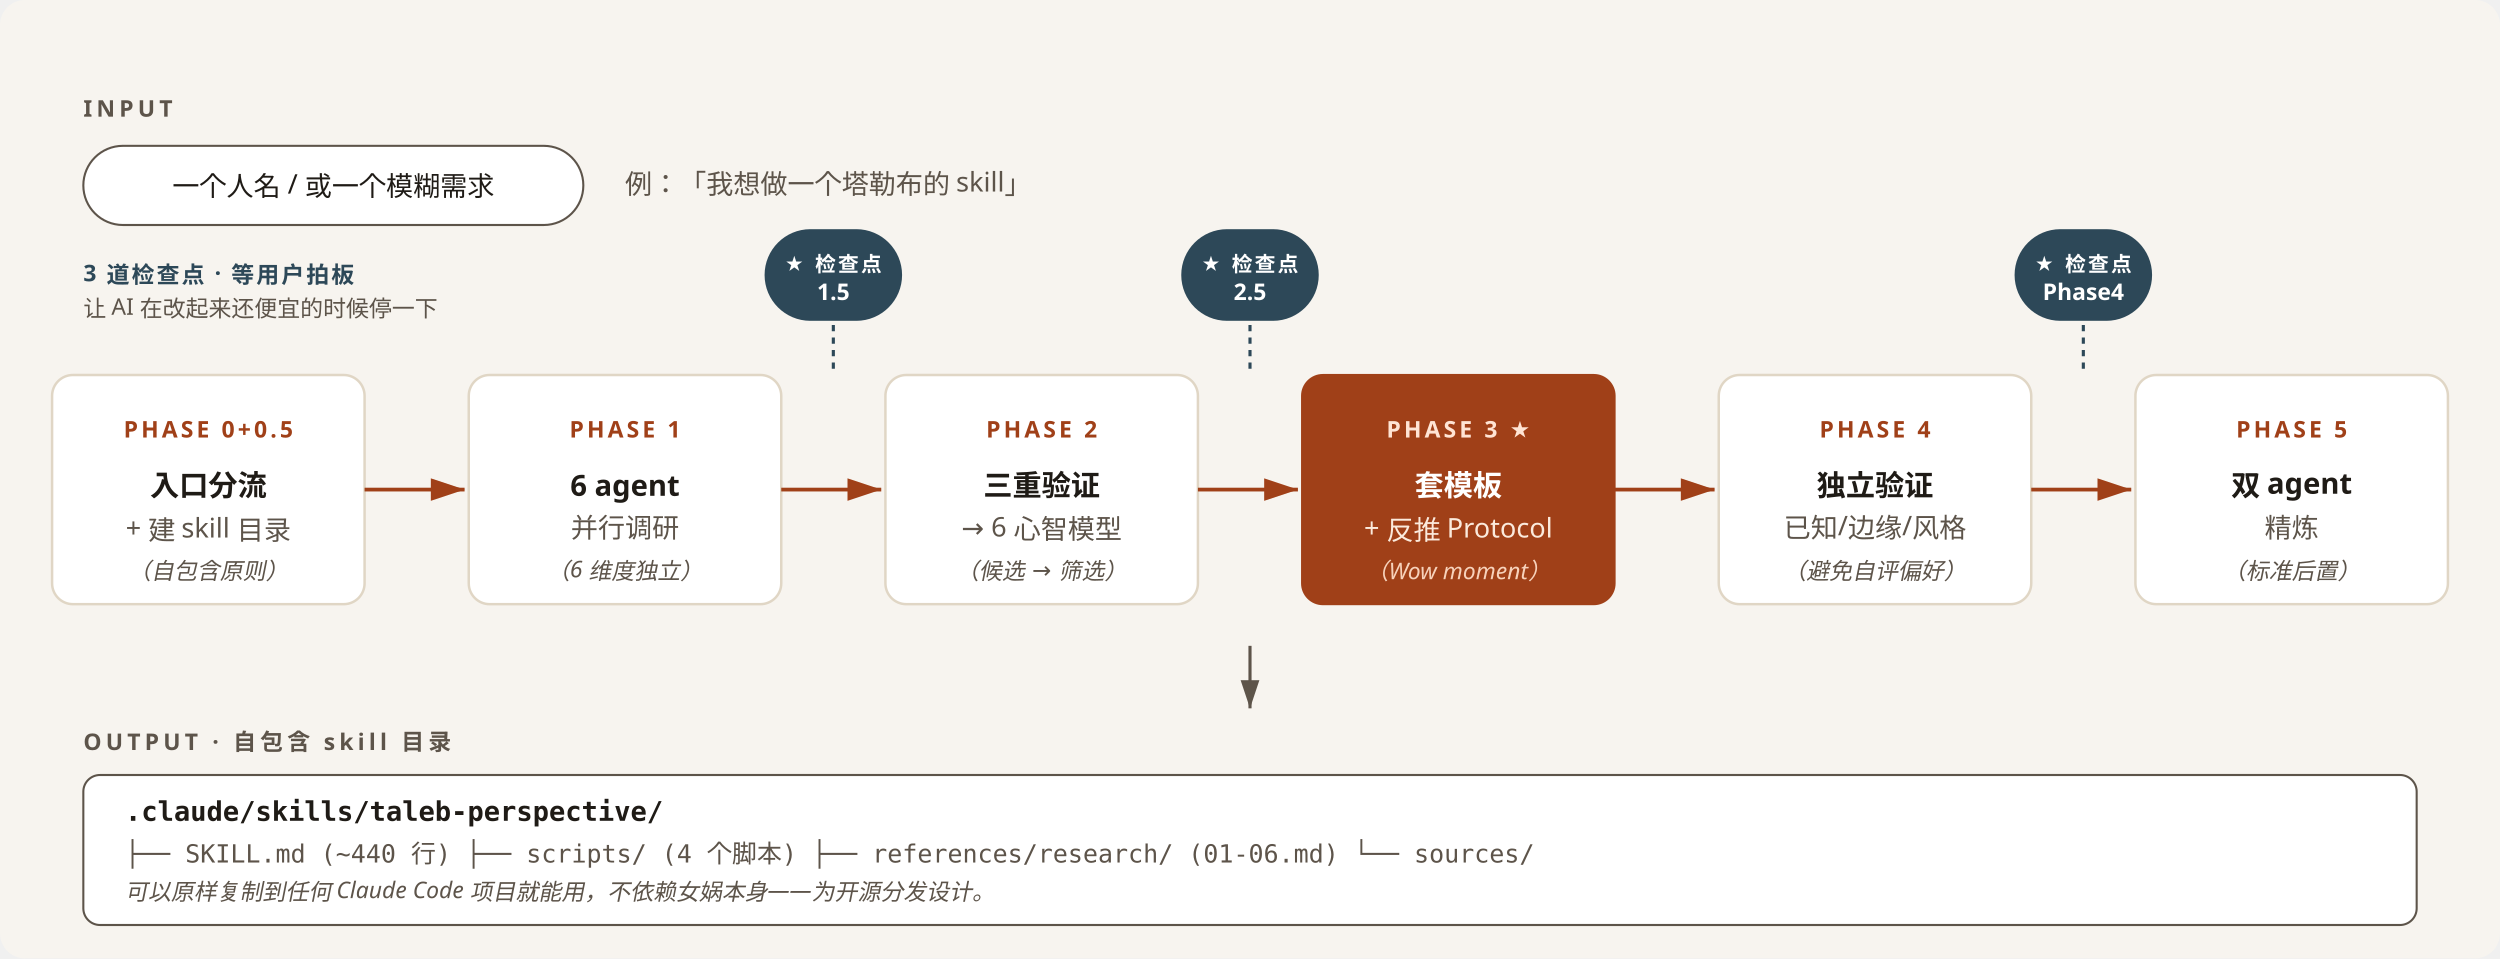
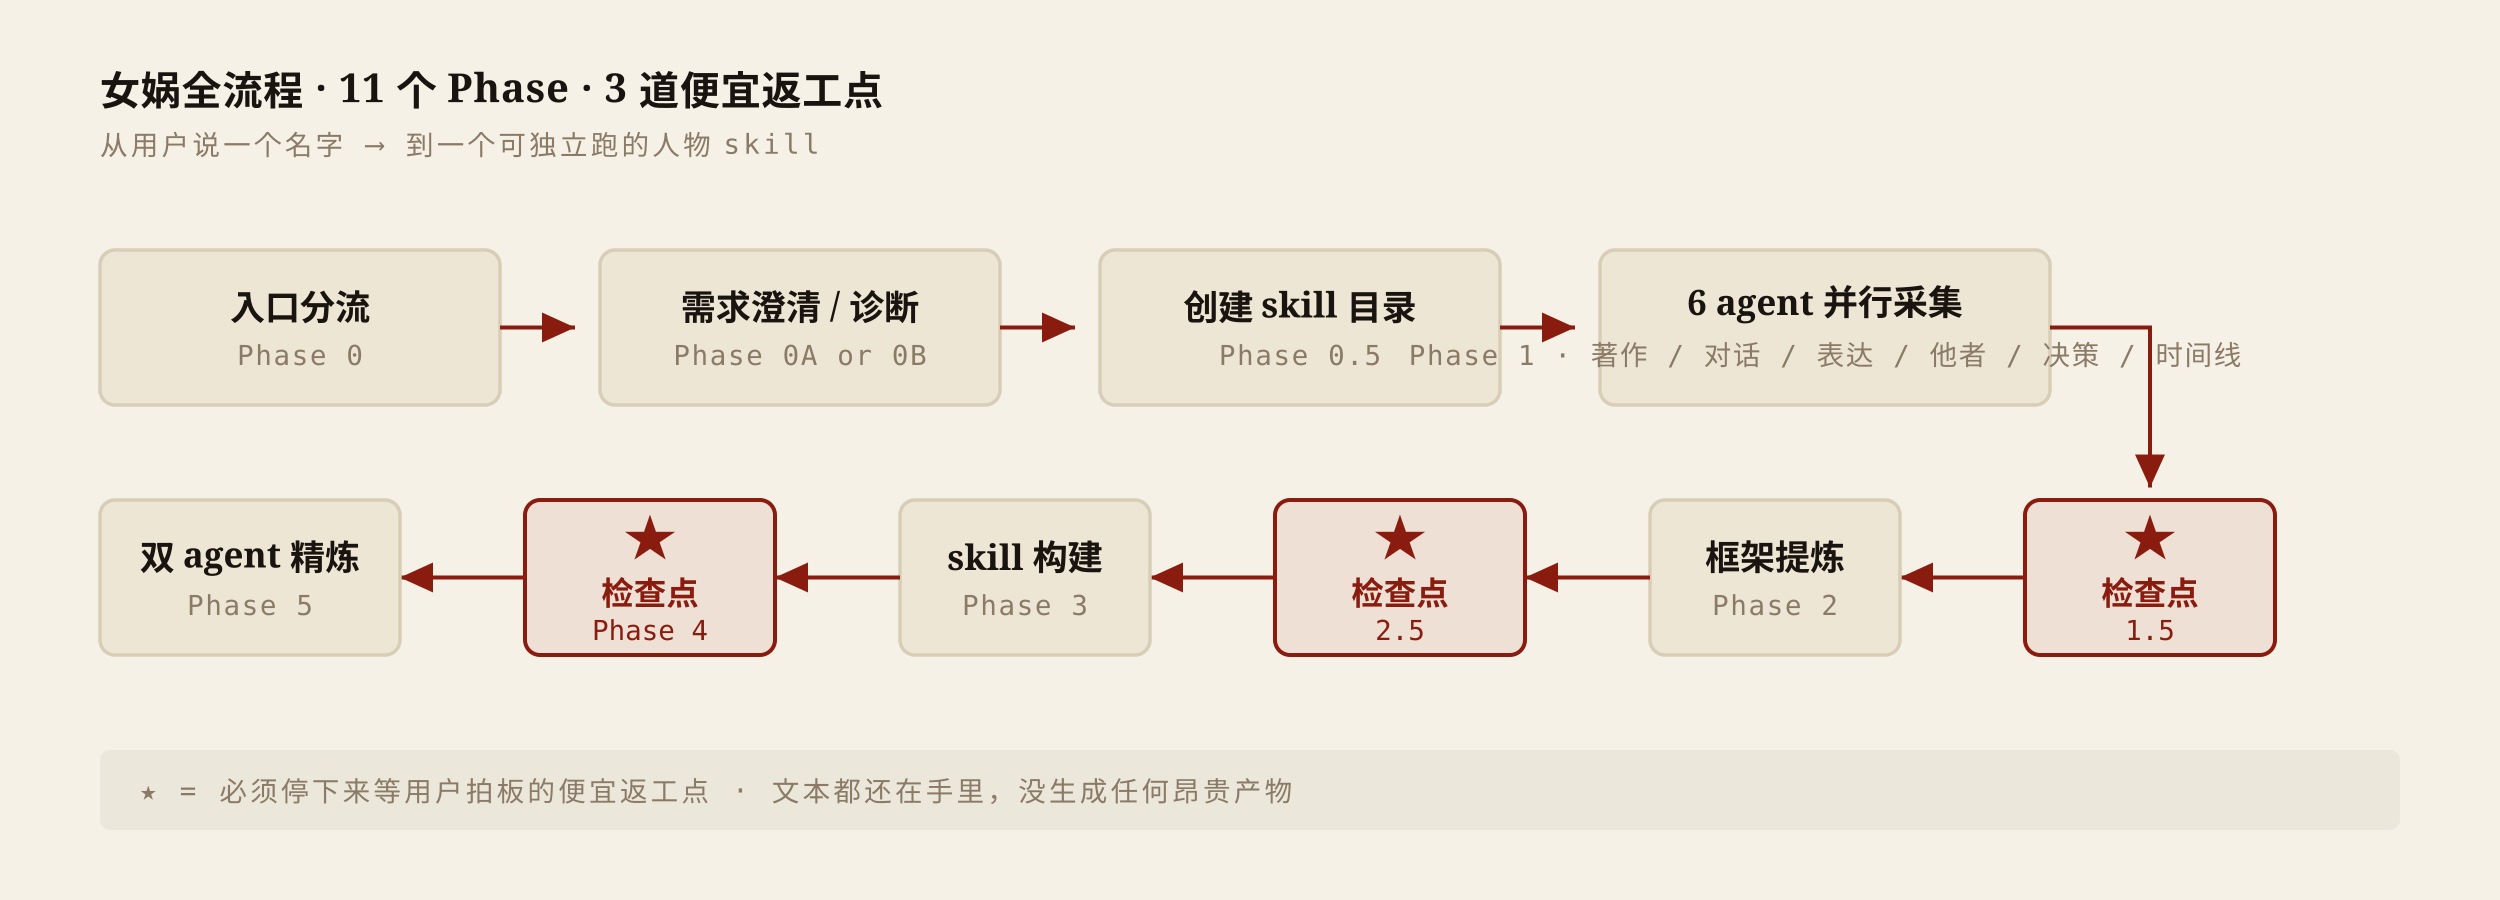
- <svg xmlns="http://www.w3.org/2000/svg" viewBox="0 0 1200 460" role="img" aria-labelledby="title desc">
+ <svg xmlns="http://www.w3.org/2000/svg" viewBox="0 0 1000 360" role="img" aria-label="女娲全流程顶层图：从入口分流到双 agent 精炼，三道检查点用星号标记">
  <defs>
-     <marker id="arrow" markerWidth="10" markerHeight="10" refX="9" refY="3" orient="auto">
-       <path d="M0,0 L0,6 L9,3 z" fill="#a04018" />
+     <marker id="ovf-arrow" viewBox="0 0 12 12" refX="11" refY="6" markerWidth="9" markerHeight="9" orient="auto">
+       <path d="M0,1 L11,6 L0,11 Z" fill="#8a1c0f" />
    </marker>
-     <marker id="arrow-soft" markerWidth="10" markerHeight="10" refX="9" refY="3" orient="auto">
-       <path d="M0,0 L0,6 L9,3 z" fill="#5d544a" />
-     </marker>
+     <style>
+       .ovf-bg { fill: #f6f1e6; }
+       .ovf-phase { fill: #ede6d4; stroke: #d8cdb6; stroke-width: 1.4; }
+       .ovf-phase-label { font: 600 14px "Noto Serif SC", Georgia, serif; fill: #1a1410; }
+       .ovf-phase-sub { font: 11px "JetBrains Mono", ui-monospace, monospace; fill: #8a7a66; letter-spacing: 0.06em; }
+       .ovf-cp { fill: rgba(138, 28, 15, 0.08); stroke: #8a1c0f; stroke-width: 1.6; }
+       .ovf-cp-label { font: 700 13px "Noto Serif SC", Georgia, serif; fill: #8a1c0f; }
+       .ovf-cp-sub { font: 11px "JetBrains Mono", ui-monospace, monospace; fill: #8a1c0f; }
+       .ovf-arrow-line { stroke: #8a1c0f; stroke-width: 1.6; fill: none; }
+       .ovf-title { font: 700 16px "Noto Serif SC", Georgia, serif; fill: #1a1410; letter-spacing: 0.02em; }
+       .ovf-legend { font: 11px "JetBrains Mono", ui-monospace, monospace; fill: #8a7a66; letter-spacing: 0.12em; text-transform: uppercase; }
+       .ovf-star { font: 900 22px "Noto Serif SC", Georgia, serif; fill: #8a1c0f; }
+       .ovf-band { fill: rgba(26, 20, 16, 0.05); }
+     </style>
  </defs>
-   <rect width="1200" height="460" rx="12" fill="#f7f4ef" />
-   <g font-family="ui-sans-serif, system-ui, sans-serif">
-     <text x="40" y="56" font-size="11" font-weight="720" fill="#5d544a" letter-spacing="2">INPUT</text>
-     <g transform="translate(40 70)">
-       <rect width="240" height="38" rx="19" fill="#ffffff" stroke="#5d544a" stroke-width="1" />
-       <text x="120" y="24" text-anchor="middle" font-size="13" fill="#1f1b16">一个人名 / 或一个模糊需求</text>
-     </g>
-     <text x="300" y="93" font-size="13" fill="#5d544a">例：「我想做一个塔勒布的 skill」</text>
+   <rect class="ovf-bg" width="1000" height="360" />
+   <text class="ovf-title" x="40" y="42">女娲全流程 · 11 个 Phase · 3 道便宜返工点</text>
+   <text class="ovf-legend" x="40" y="62">从用户说一个名字 ⟶ 到一个可独立跑的人物 skill</text>
+   <g transform="translate(40, 100)">
+     <rect class="ovf-phase" x="0" y="0" width="160" height="62" rx="6" />
+     <text class="ovf-phase-label" x="80" y="28" text-anchor="middle">入口分流</text>
+     <text class="ovf-phase-sub" x="80" y="46" text-anchor="middle">Phase 0</text>
  </g>
-   <g font-family="ui-sans-serif, system-ui, sans-serif">
-     <g transform="translate(25 180)">
-       <rect width="150" height="110" rx="10" fill="#ffffff" stroke="#e0d6c5" stroke-width="1.2" />
-       <text x="75" y="30" text-anchor="middle" font-size="11" font-weight="720" fill="#a04018" letter-spacing="1.5">PHASE 0+0.5</text>
-       <text x="75" y="58" text-anchor="middle" font-size="14" font-weight="660" fill="#1f1b16">入口分流</text>
-       <text x="75" y="78" text-anchor="middle" font-size="13" fill="#5d544a">+ 建 skill 目录</text>
-       <text x="75" y="98" text-anchor="middle" font-size="11" fill="#5d544a" font-style="italic">（自包含原则）</text>
-     </g>
-     <g transform="translate(225 180)">
-       <rect width="150" height="110" rx="10" fill="#ffffff" stroke="#e0d6c5" stroke-width="1.2" />
-       <text x="75" y="30" text-anchor="middle" font-size="11" font-weight="720" fill="#a04018" letter-spacing="1.5">PHASE 1</text>
-       <text x="75" y="58" text-anchor="middle" font-size="14" font-weight="660" fill="#1f1b16">6 agent</text>
-       <text x="75" y="78" text-anchor="middle" font-size="13" fill="#5d544a">并行调研</text>
-       <text x="75" y="98" text-anchor="middle" font-size="11" fill="#5d544a" font-style="italic">（6 维度独立）</text>
-     </g>
-     <g transform="translate(425 180)">
-       <rect width="150" height="110" rx="10" fill="#ffffff" stroke="#e0d6c5" stroke-width="1.2" />
-       <text x="75" y="30" text-anchor="middle" font-size="11" font-weight="720" fill="#a04018" letter-spacing="1.5">PHASE 2</text>
-       <text x="75" y="58" text-anchor="middle" font-size="14" font-weight="660" fill="#1f1b16">三重验证</text>
-       <text x="75" y="78" text-anchor="middle" font-size="13" fill="#5d544a">→ 6 心智模型</text>
-       <text x="75" y="98" text-anchor="middle" font-size="11" fill="#5d544a" font-style="italic">（候选 → 筛选）</text>
-     </g>
-     <g transform="translate(625 180)">
-       <rect width="150" height="110" rx="10" fill="#a04018" stroke="#a04018" />
-       <text x="75" y="30" text-anchor="middle" font-size="11" font-weight="720" fill="#ffe4d4" letter-spacing="1.5">PHASE 3 ★</text>
-       <text x="75" y="58" text-anchor="middle" font-size="14" font-weight="660" fill="#ffffff">套模板</text>
-       <text x="75" y="78" text-anchor="middle" font-size="13" fill="#fbeadc">+ 反推 Protocol</text>
-       <text x="75" y="98" text-anchor="middle" font-size="11" fill="#f7d2bb" font-style="italic">（Wow moment）</text>
-     </g>
-     <g transform="translate(825 180)">
-       <rect width="150" height="110" rx="10" fill="#ffffff" stroke="#e0d6c5" stroke-width="1.2" />
-       <text x="75" y="30" text-anchor="middle" font-size="11" font-weight="720" fill="#a04018" letter-spacing="1.5">PHASE 4</text>
-       <text x="75" y="58" text-anchor="middle" font-size="14" font-weight="660" fill="#1f1b16">独立验证</text>
-       <text x="75" y="78" text-anchor="middle" font-size="13" fill="#5d544a">已知/边缘/风格</text>
-       <text x="75" y="98" text-anchor="middle" font-size="11" fill="#5d544a" font-style="italic">（避免自评偏好）</text>
-     </g>
-     <g transform="translate(1025 180)">
-       <rect width="150" height="110" rx="10" fill="#ffffff" stroke="#e0d6c5" stroke-width="1.2" />
-       <text x="75" y="30" text-anchor="middle" font-size="11" font-weight="720" fill="#a04018" letter-spacing="1.5">PHASE 5</text>
-       <text x="75" y="58" text-anchor="middle" font-size="14" font-weight="660" fill="#1f1b16">双 agent</text>
-       <text x="75" y="78" text-anchor="middle" font-size="13" fill="#5d544a">精炼</text>
-       <text x="75" y="98" text-anchor="middle" font-size="11" fill="#5d544a" font-style="italic">（标准后置）</text>
-     </g>
+   <path class="ovf-arrow-line" d="M 200 131 L 230 131" marker-end="url(#ovf-arrow)" />
+   <g transform="translate(240, 100)">
+     <rect class="ovf-phase" x="0" y="0" width="160" height="62" rx="6" />
+     <text class="ovf-phase-label" x="80" y="28" text-anchor="middle">需求澄清 / 诊断</text>
+     <text class="ovf-phase-sub" x="80" y="46" text-anchor="middle">Phase 0A or 0B</text>
  </g>
-   <g stroke="#a04018" stroke-width="1.8" fill="none" marker-end="url(#arrow)">
-     <line x1="175" y1="235" x2="223" y2="235" />
-     <line x1="375" y1="235" x2="423" y2="235" />
-     <line x1="575" y1="235" x2="623" y2="235" />
-     <line x1="775" y1="235" x2="823" y2="235" />
-     <line x1="975" y1="235" x2="1023" y2="235" />
+   <path class="ovf-arrow-line" d="M 400 131 L 430 131" marker-end="url(#ovf-arrow)" />
+   <g transform="translate(440, 100)">
+     <rect class="ovf-phase" x="0" y="0" width="160" height="62" rx="6" />
+     <text class="ovf-phase-label" x="80" y="28" text-anchor="middle">创建 skill 目录</text>
+     <text class="ovf-phase-sub" x="80" y="46" text-anchor="middle">Phase 0.5</text>
  </g>
-   <g font-family="ui-sans-serif, system-ui, sans-serif">
-     <g transform="translate(367 110)">
-       <rect width="66" height="44" rx="22" fill="#2d4858" />
-       <text x="33" y="20" text-anchor="middle" font-size="10" font-weight="720" fill="#ffffff" letter-spacing="1">★ 检查点</text>
-       <text x="33" y="34" text-anchor="middle" font-size="11" font-weight="720" fill="#ffffff">1.5</text>
-     </g>
-     <line x1="400" y1="156" x2="400" y2="178" stroke="#2d4858" stroke-width="1.5" stroke-dasharray="3,3" />
+   <path class="ovf-arrow-line" d="M 600 131 L 630 131" marker-end="url(#ovf-arrow)" />
+   <g transform="translate(640, 100)">
+     <rect class="ovf-phase" x="0" y="0" width="180" height="62" rx="6" />
+     <text class="ovf-phase-label" x="90" y="26" text-anchor="middle">6 agent 并行采集</text>
+     <text class="ovf-phase-sub" x="90" y="46" text-anchor="middle">Phase 1 · 著作 / 对话 / 表达 / 他者 / 决策 / 时间线</text>
  </g>
-   <g font-family="ui-sans-serif, system-ui, sans-serif">
-     <g transform="translate(567 110)">
-       <rect width="66" height="44" rx="22" fill="#2d4858" />
-       <text x="33" y="20" text-anchor="middle" font-size="10" font-weight="720" fill="#ffffff" letter-spacing="1">★ 检查点</text>
-       <text x="33" y="34" text-anchor="middle" font-size="11" font-weight="720" fill="#ffffff">2.5</text>
-     </g>
-     <line x1="600" y1="156" x2="600" y2="178" stroke="#2d4858" stroke-width="1.5" stroke-dasharray="3,3" />
+   <path class="ovf-arrow-line" d="M 820 131 L 860 131 L 860 195" marker-end="url(#ovf-arrow)" />
+   <g transform="translate(860, 200)">
+     <rect class="ovf-cp" x="-50" y="0" width="100" height="62" rx="6" />
+     <text class="ovf-star" x="0" y="22" text-anchor="middle">★</text>
+     <text class="ovf-cp-label" x="0" y="42" text-anchor="middle">检查点</text>
+     <text class="ovf-cp-sub" x="0" y="56" text-anchor="middle">1.5</text>
  </g>
-   <g font-family="ui-sans-serif, system-ui, sans-serif">
-     <g transform="translate(967 110)">
-       <rect width="66" height="44" rx="22" fill="#2d4858" />
-       <text x="33" y="20" text-anchor="middle" font-size="10" font-weight="720" fill="#ffffff" letter-spacing="1">★ 检查点</text>
-       <text x="33" y="34" text-anchor="middle" font-size="11" font-weight="720" fill="#ffffff">Phase4</text>
-     </g>
-     <line x1="1000" y1="156" x2="1000" y2="178" stroke="#2d4858" stroke-width="1.5" stroke-dasharray="3,3" />
+   <path class="ovf-arrow-line" d="M 810 231 L 760 231" marker-end="url(#ovf-arrow)" />
+   <g transform="translate(660, 200)">
+     <rect class="ovf-phase" x="0" y="0" width="100" height="62" rx="6" />
+     <text class="ovf-phase-label" x="50" y="28" text-anchor="middle">框架提炼</text>
+     <text class="ovf-phase-sub" x="50" y="46" text-anchor="middle">Phase 2</text>
  </g>
-   <g font-family="ui-sans-serif, system-ui, sans-serif">
-     <text x="40" y="135" font-size="11" font-weight="720" fill="#2d4858" letter-spacing="1">3 道检查点 · 等用户拍板</text>
-     <text x="40" y="152" font-size="11" fill="#5d544a">让 AI 在改起来还便宜的时候停一下</text>
+   <path class="ovf-arrow-line" d="M 660 231 L 610 231" marker-end="url(#ovf-arrow)" />
+   <g transform="translate(510, 200)">
+     <rect class="ovf-cp" x="0" y="0" width="100" height="62" rx="6" />
+     <text class="ovf-star" x="50" y="22" text-anchor="middle">★</text>
+     <text class="ovf-cp-label" x="50" y="42" text-anchor="middle">检查点</text>
+     <text class="ovf-cp-sub" x="50" y="56" text-anchor="middle">2.5</text>
  </g>
-   <g font-family="ui-sans-serif, system-ui, sans-serif">
-     <line x1="600" y1="310" x2="600" y2="340" stroke="#5d544a" stroke-width="1.5" marker-end="url(#arrow-soft)" />
-     <text x="40" y="360" font-size="11" font-weight="720" fill="#5d544a" letter-spacing="2">OUTPUT · 自包含 skill 目录</text>
-     <g transform="translate(40 372)">
-       <rect width="1120" height="72" rx="8" fill="#ffffff" stroke="#5d544a" stroke-width="1" />
-       <text x="20" y="22" font-size="13" font-weight="660" fill="#1f1b16" font-family="ui-monospace, SFMono-Regular, Menlo, Consolas, monospace">.claude/skills/taleb-perspective/</text>
-       <text x="20" y="42" font-size="12" fill="#5d544a" font-family="ui-monospace, SFMono-Regular, Menlo, Consolas, monospace">├── SKILL.md  (~440 行)    ├── scripts/  (4 个脚本)    ├── references/research/  (01-06.md)    └── sources/</text>
-       <text x="20" y="60" font-size="11" fill="#5d544a" font-style="italic">可以原样复制到任何 Claude Code 项目就能用，不依赖女娲本身——为开源分发设计。</text>
-     </g>
+   <path class="ovf-arrow-line" d="M 510 231 L 460 231" marker-end="url(#ovf-arrow)" />
+   <g transform="translate(360, 200)">
+     <rect class="ovf-phase" x="0" y="0" width="100" height="62" rx="6" />
+     <text class="ovf-phase-label" x="50" y="28" text-anchor="middle">skill 构建</text>
+     <text class="ovf-phase-sub" x="50" y="46" text-anchor="middle">Phase 3</text>
  </g>
+   <path class="ovf-arrow-line" d="M 360 231 L 310 231" marker-end="url(#ovf-arrow)" />
+   <g transform="translate(210, 200)">
+     <rect class="ovf-cp" x="0" y="0" width="100" height="62" rx="6" />
+     <text class="ovf-star" x="50" y="22" text-anchor="middle">★</text>
+     <text class="ovf-cp-label" x="50" y="42" text-anchor="middle">检查点</text>
+     <text class="ovf-cp-sub" x="50" y="56" text-anchor="middle">Phase 4</text>
+   </g>
+   <path class="ovf-arrow-line" d="M 210 231 L 160 231" marker-end="url(#ovf-arrow)" />
+   <g transform="translate(40, 200)">
+     <rect class="ovf-phase" x="0" y="0" width="120" height="62" rx="6" />
+     <text class="ovf-phase-label" x="60" y="28" text-anchor="middle">双 agent 精炼</text>
+     <text class="ovf-phase-sub" x="60" y="46" text-anchor="middle">Phase 5</text>
+   </g>
+   <rect class="ovf-band" x="40" y="300" width="920" height="32" rx="4" />
+   <text class="ovf-legend" x="56" y="320">★ = 必须停下来等用户拍板的便宜返工点 · 文本都还在手里，没生成任何昂贵产物</text>
</svg>
